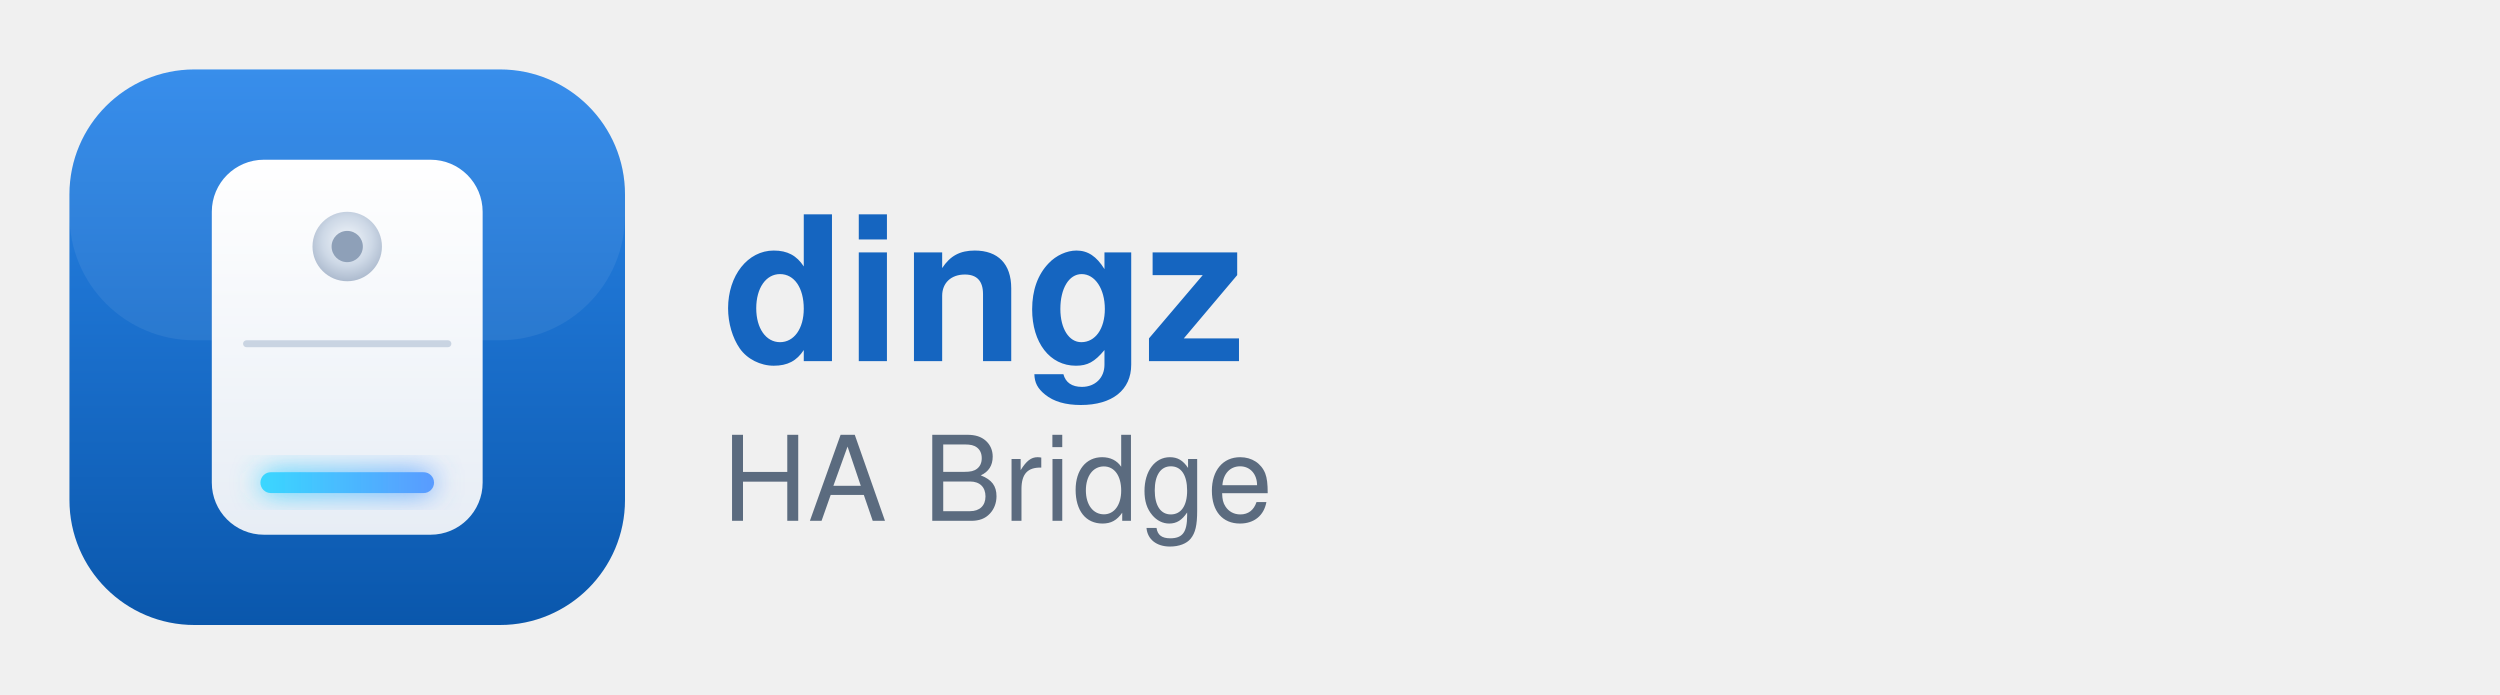
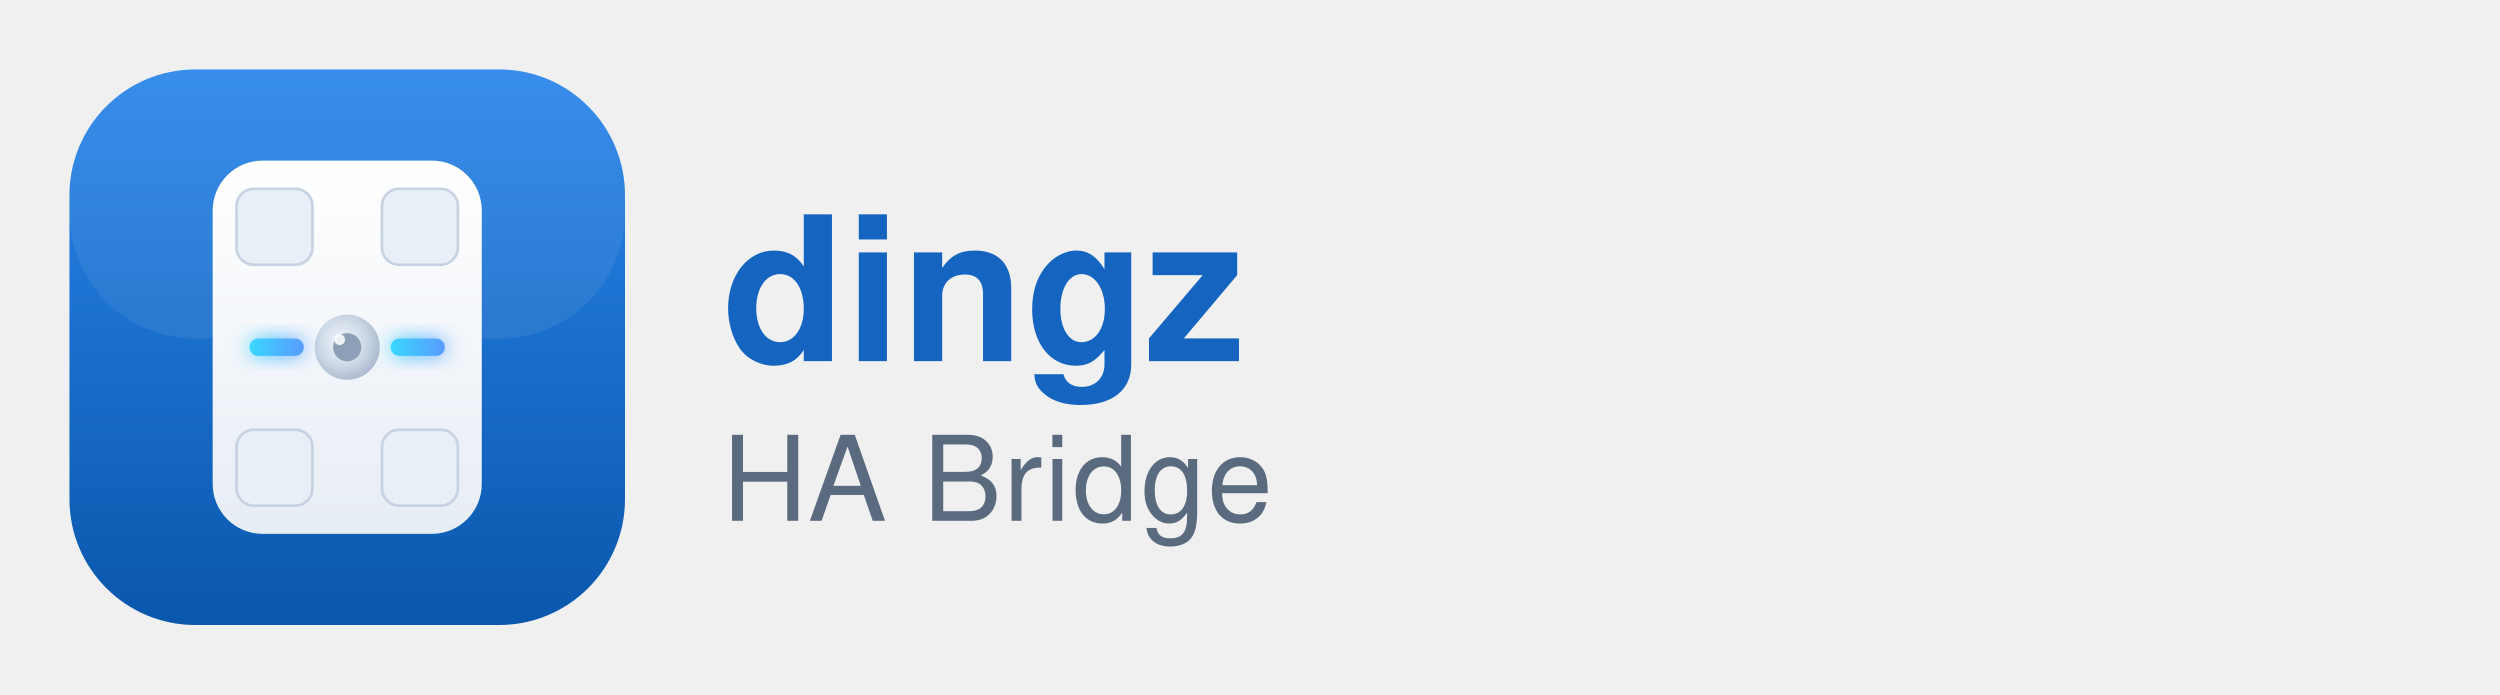
<svg xmlns="http://www.w3.org/2000/svg" width="720" height="200" viewBox="0 0 720 200">
  <defs>
    <linearGradient id="bg" x1="0" y1="0" x2="0" y2="1">
      <stop offset="0" stop-color="#2a86ea" />
      <stop offset="1" stop-color="#0a57ac" />
    </linearGradient>
    <linearGradient id="plate" x1="0" y1="0" x2="0" y2="1">
      <stop offset="0" stop-color="#ffffff" />
      <stop offset="1" stop-color="#e7edf5" />
    </linearGradient>
    <linearGradient id="led" x1="0" y1="0" x2="1" y2="0">
      <stop offset="0" stop-color="#3ad7ff" />
      <stop offset="1" stop-color="#5a9bff" />
    </linearGradient>
-     <radialGradient id="lens" cx="0.5" cy="0.42" r="0.6">
+     <radialGradient id="lens" cx="0.42" cy="0.42" r="0.62">
      <stop offset="0" stop-color="#f2f6fb" />
      <stop offset="0.6" stop-color="#cdd8e6" />
      <stop offset="1" stop-color="#aab8cc" />
    </radialGradient>
    <filter id="glow" x="-80%" y="-80%" width="260%" height="260%">
-       <feGaussianBlur stdDeviation="4" result="b" />
+       <feGaussianBlur stdDeviation="9" result="b" />
      <feMerge>
        <feMergeNode in="b" />
        <feMergeNode in="SourceGraphic" />
      </feMerge>
    </filter>
  </defs>
-   <g transform="translate(20,20)">
-     <rect width="160" height="160" rx="36" fill="url(#bg)" />
-     <rect width="160" height="78" rx="36" fill="#ffffff" opacity="0.07" />
-     <rect x="41" y="26" width="78" height="108" rx="15" fill="url(#plate)" />
-     <rect x="50" y="78" width="60" height="2" rx="1" fill="#c9d4e2" />
-     <circle cx="80" cy="51" r="10" fill="url(#lens)" />
-     <circle cx="80" cy="51" r="4.5" fill="#8ea0b8" />
+   <g transform="translate(20,20) scale(0.3125)">
+     <rect width="512" height="512" rx="116" fill="url(#bg)" />
+     <rect width="512" height="248" rx="116" fill="#ffffff" opacity="0.07" />
+     <rect x="132" y="84" width="248" height="344" rx="46" fill="url(#plate)" />
+     <g fill="#e9eff7" stroke="#c7d3e2" stroke-width="2.5">
+       <rect x="154" y="110" width="70" height="70" rx="16" />
+       <rect x="288" y="110" width="70" height="70" rx="16" />
+       <rect x="154" y="332" width="70" height="70" rx="16" />
+       <rect x="288" y="332" width="70" height="70" rx="16" />
+     </g>
+     <circle cx="256" cy="256" r="30" fill="url(#lens)" />
+     <circle cx="256" cy="256" r="13" fill="#8ea0b8" />
+     <circle cx="249" cy="249" r="5" fill="#ffffff" opacity="0.85" />
    <g filter="url(#glow)">
-       <rect x="55" y="116" width="50" height="6" rx="3" fill="url(#led)" />
+       <rect x="166" y="248" width="50" height="16" rx="8" fill="url(#led)" />
+       <rect x="296" y="248" width="50" height="16" rx="8" fill="url(#led)" />
    </g>
  </g>
  <g font-family="'Helvetica Neue',Helvetica,Arial,sans-serif">
    <text x="208" y="104" font-size="58" font-weight="700" fill="#1565c0">dingz</text>
    <text x="208" y="150" font-size="34" font-weight="400" fill="#5b6b7f" letter-spacing="0.5">HA Bridge</text>
  </g>
</svg>
